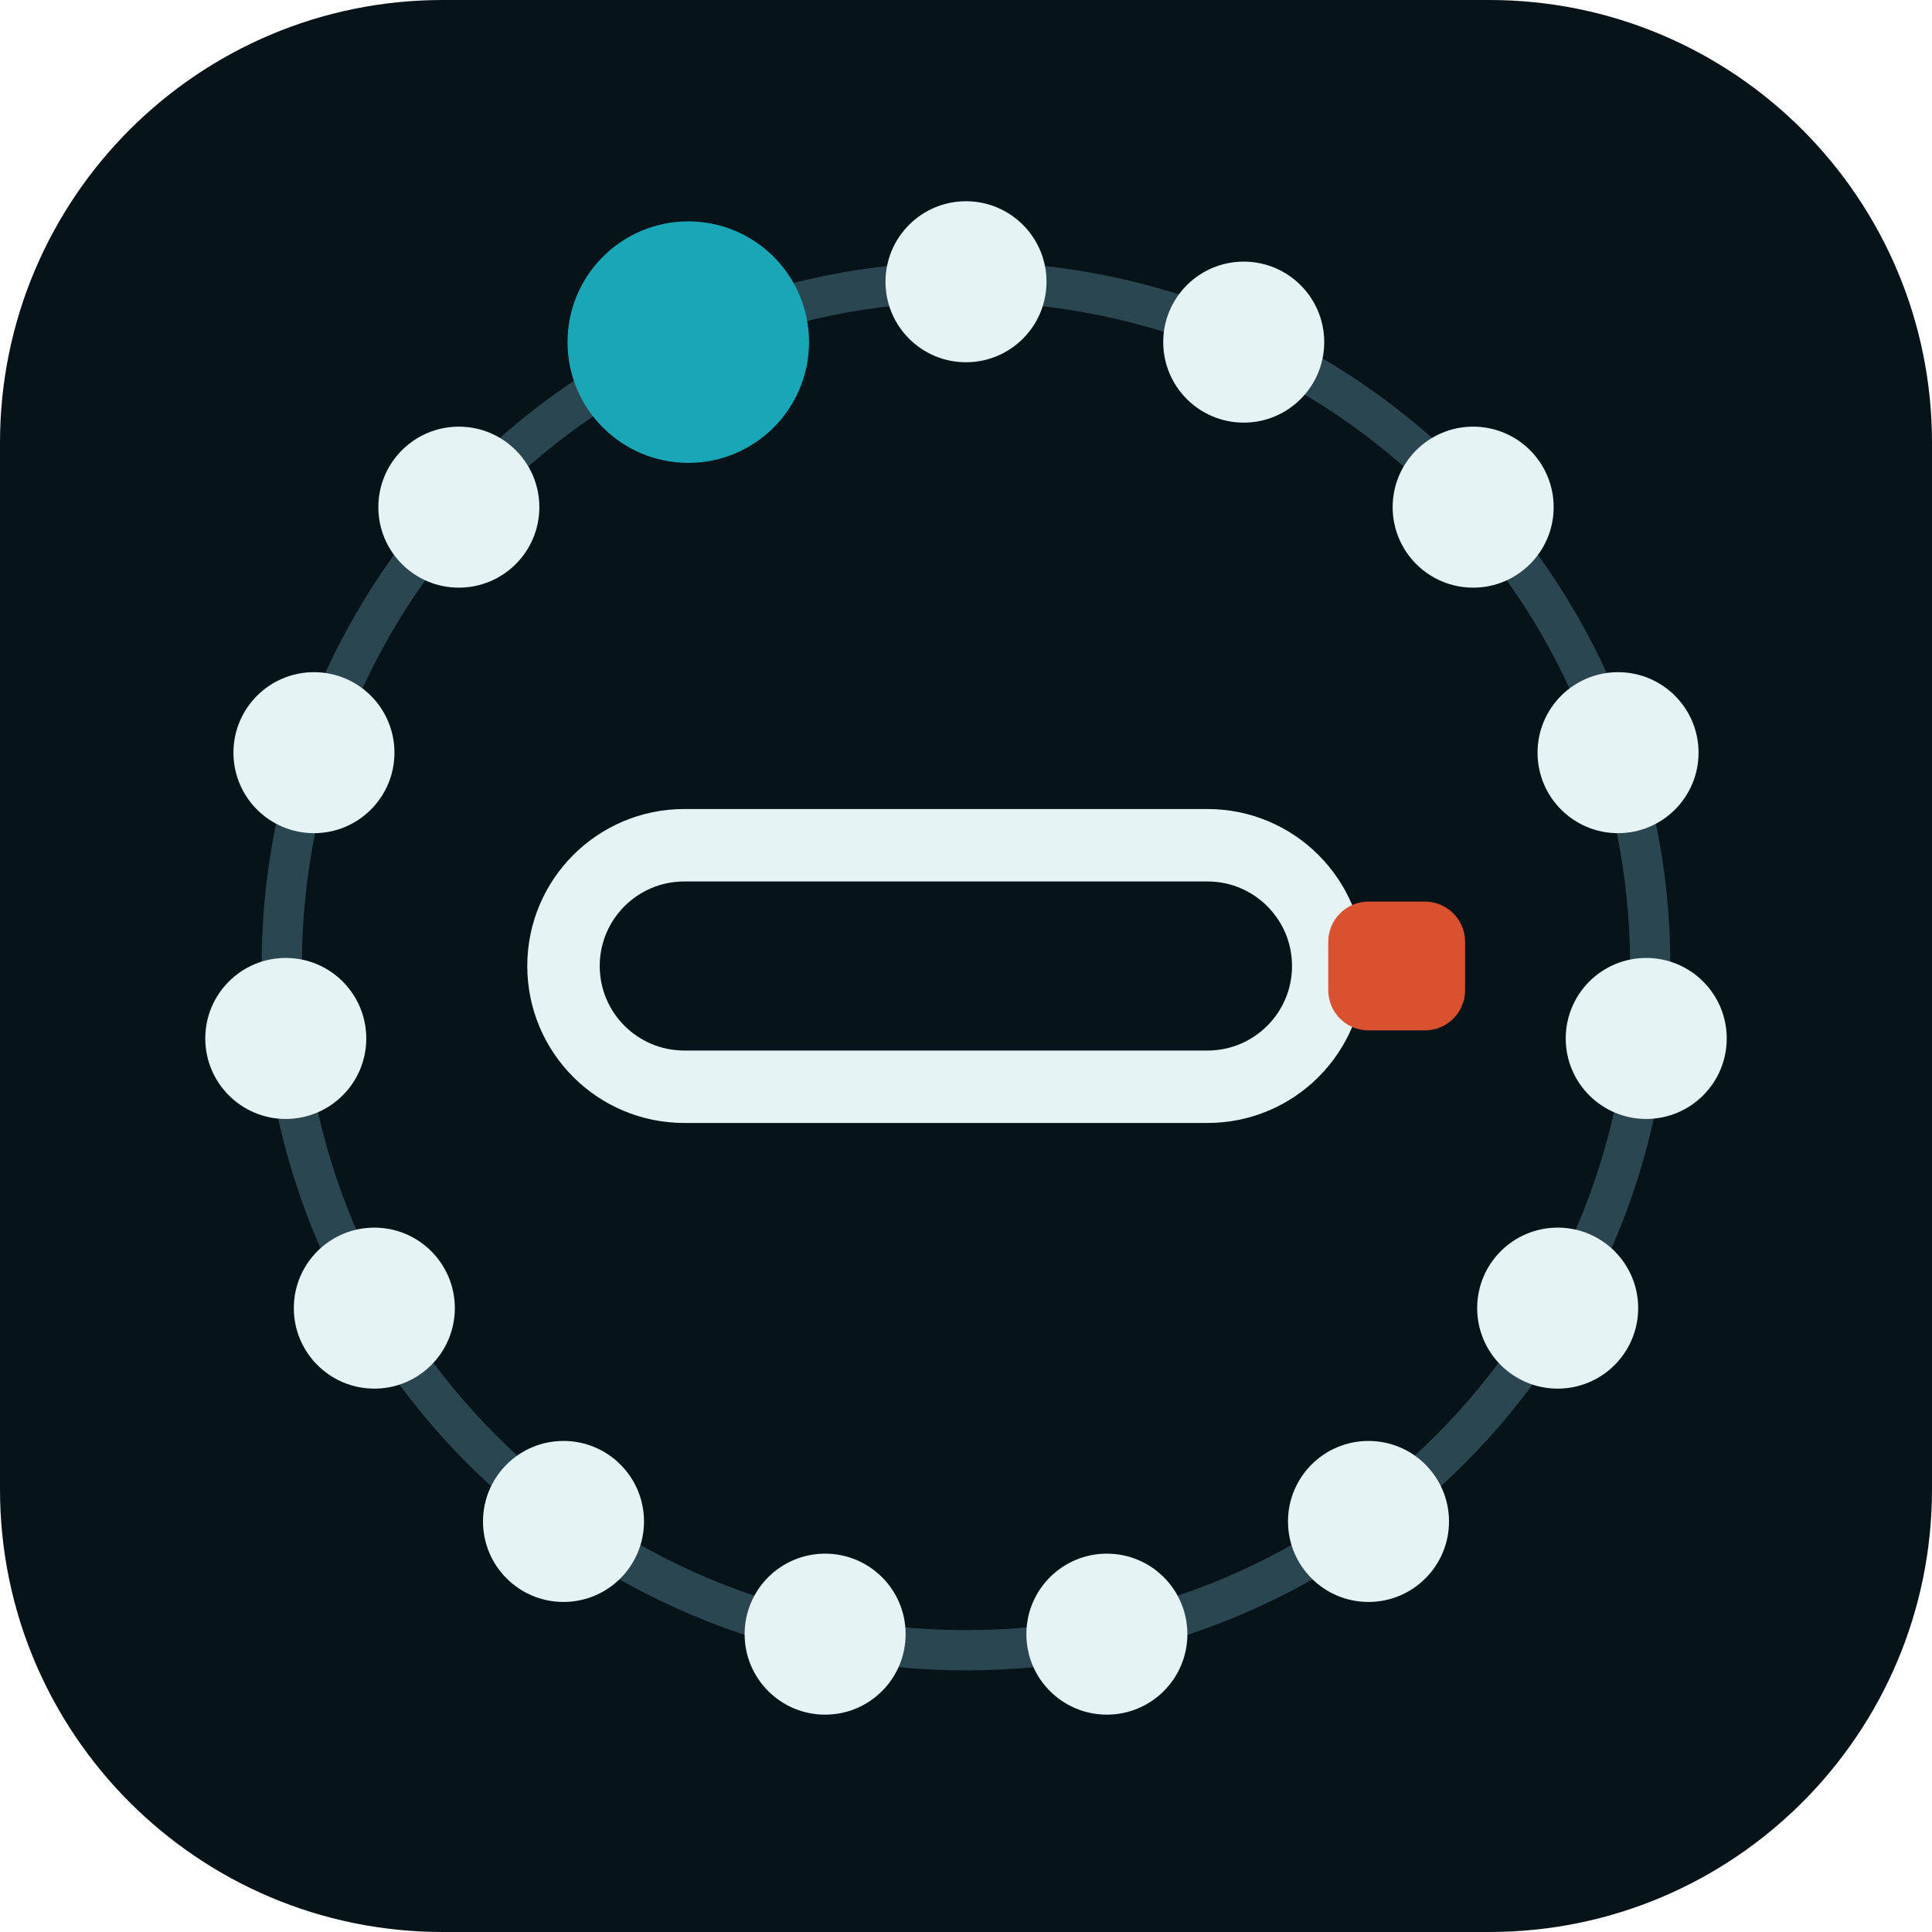
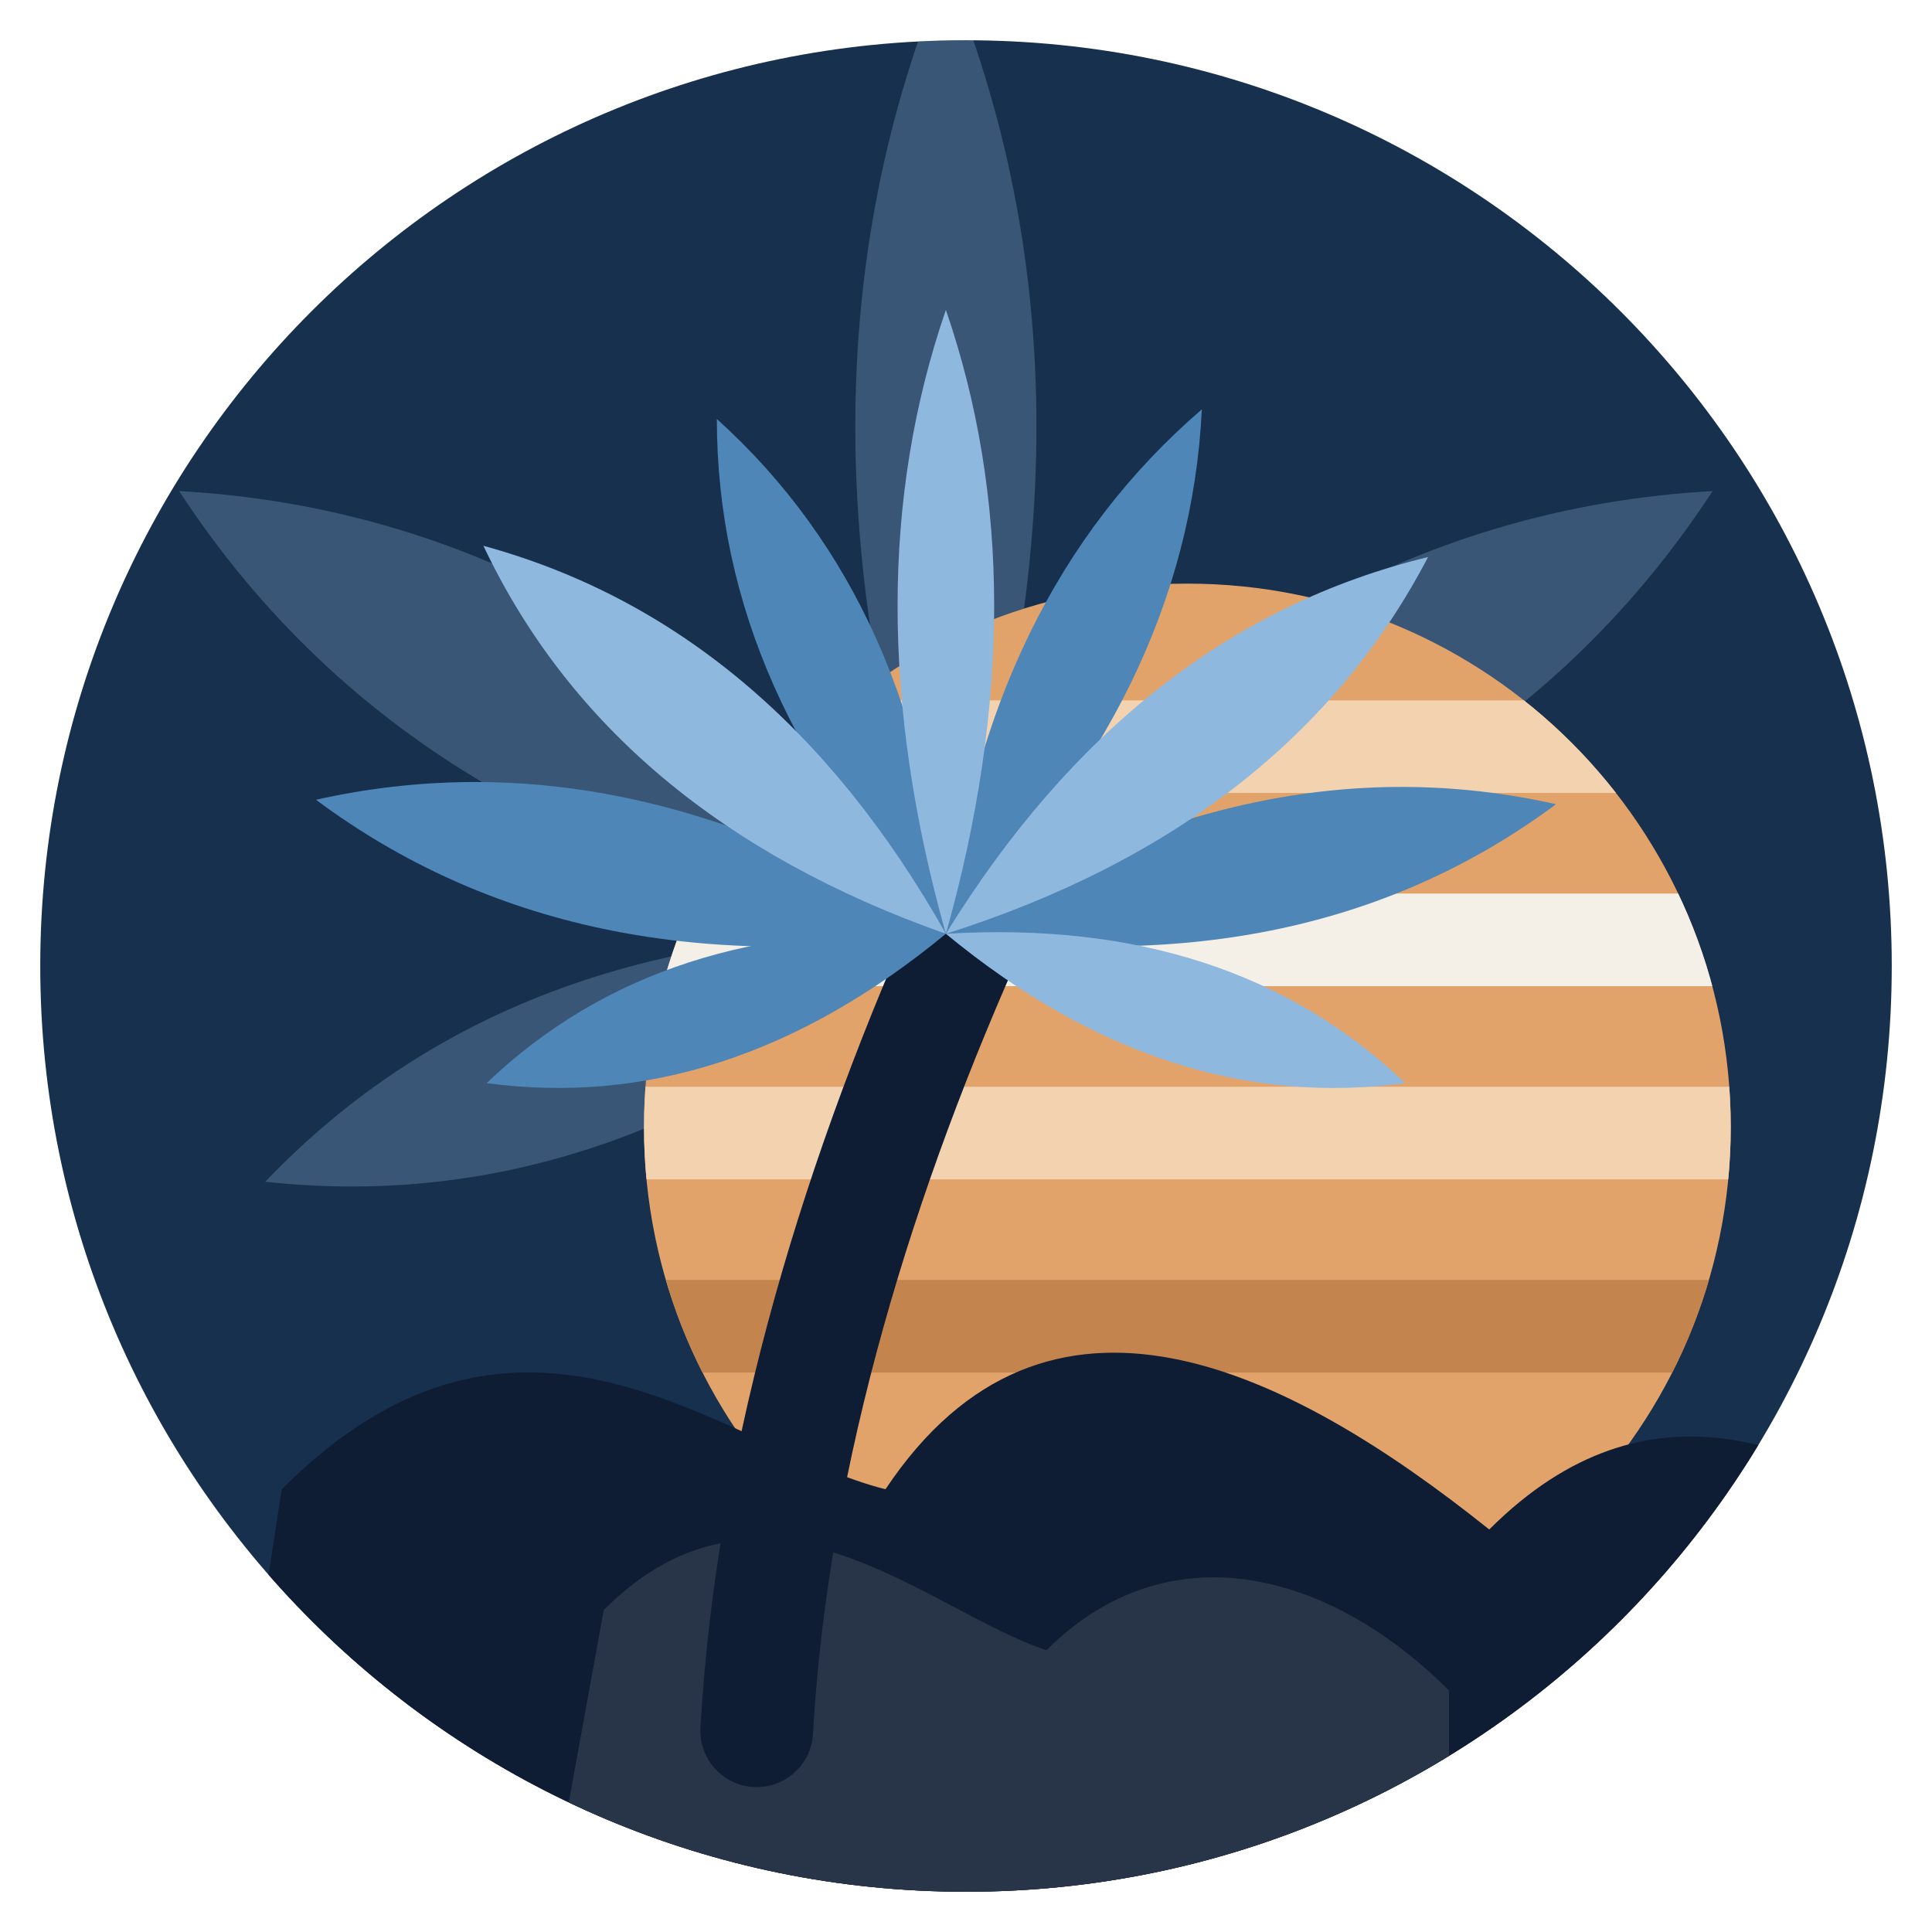
<svg xmlns="http://www.w3.org/2000/svg" viewBox="0 0 48 48">
-   <rect width="48" height="48" rx="11" fill="#061419" />
-   <circle cx="24" cy="24" r="17" fill="none" stroke="#2a4650" stroke-width="1" />
-   <g fill="#e6f3f4">
-     <circle cx="24" cy="7" r="2" />
-     <circle cx="30.9" cy="8.5" r="2" />
-     <circle cx="36.6" cy="12.6" r="2" />
-     <circle cx="40.2" cy="18.7" r="2" />
-     <circle cx="40.9" cy="25.8" r="2" />
-     <circle cx="38.7" cy="32.5" r="2" />
-     <circle cx="34" cy="37.8" r="2" />
-     <circle cx="27.5" cy="40.6" r="2" />
-     <circle cx="20.5" cy="40.6" r="2" />
-     <circle cx="14" cy="37.8" r="2" />
-     <circle cx="9.3" cy="32.5" r="2" />
-     <circle cx="7.1" cy="25.8" r="2" />
-     <circle cx="7.8" cy="18.7" r="2" />
-     <circle cx="11.4" cy="12.6" r="2" />
+   <defs>
+     <clipPath id="disc">
+       <circle cx="24" cy="24" r="23" />
+     </clipPath>
+     <clipPath id="sun">
+       <circle cx="29.5" cy="28" r="13.5" />
+     </clipPath>
+   </defs>
+   <g clip-path="url(#disc)">
+     <rect width="48" height="48" fill="#17304e" />
+     <g fill="#8fb8de" opacity="0.28">
+       <path d="M23.50 23.20 Q15.52 12.82 4.45 12.20 Q10.52 21.48 23.50 23.20Z" />
+       <path d="M23.50 23.20 Q28.00 10.00 23.50 -0.80 Q19.00 10.00 23.50 23.20Z" />
+       <path d="M23.50 23.20 Q36.48 21.48 42.55 12.20 Q31.48 12.82 23.50 23.20Z" />
+       <path d="M23.50 23.20 Q12.83 22.83 6.59 29.36 Q15.57 30.34 23.50 23.20Z" />
+       <path d="M23.50 23.20 Q31.43 30.34 40.41 29.36 Q34.17 22.83 23.50 23.20Z" />
+     </g>
+     <g clip-path="url(#sun)">
+       <rect x="14" y="13" width="32" height="30" fill="#e2a36a" />
+       <rect x="14" y="17.4" width="32" height="2.3" fill="#f3d2b0" />
+       <rect x="14" y="22.2" width="32" height="2.3" fill="#f4f0e8" />
+       <rect x="14" y="27" width="32" height="2.3" fill="#f3d2b0" />
+       <rect x="14" y="31.8" width="32" height="2.3" fill="#c4844e" />
+     </g>
+     <path d="M7 37c6-6 11-1 15 0 4-6 10-3 15 1 4-4 8-2 11 0v12H5z" fill="#0e1c34" />
+     <path d="M15 40c4-4 8 0 11 1 3-3 7-2 10 1v9H13z" fill="#283549" />
+     <path d="M18.8 43c.4-7 2.6-14 5.4-20.2" fill="none" stroke="#0e1c34" stroke-width="2.8" stroke-linecap="round" />
+     <g fill="#4f86b8">
+       <path d="M23.50 23.20 Q15.58 18.14 7.85 19.87 Q14.21 24.60 23.50 23.20Z" />
+       <path d="M23.50 23.20 Q22.93 15.03 17.81 10.41 Q17.81 17.30 23.50 23.20Z" />
+       <path d="M23.50 23.20 Q29.51 17.26 29.86 10.17 Q24.48 14.80 23.50 23.20Z" />
+       <path d="M23.50 23.20 Q32.50 24.56 38.66 19.98 Q31.17 18.30 23.50 23.20Z" />
+       <path d="M23.50 23.20 Q16.42 22.77 12.09 26.91 Q18.03 27.71 23.50 23.20Z" />
+     </g>
+     <g fill="#8fb8de">
+       <path d="M23.50 23.20 Q19.17 15.52 12.01 13.56 Q15.19 20.27 23.50 23.20Z" />
+       <path d="M23.50 23.20 Q25.90 14.67 23.50 7.70 Q21.10 14.67 23.50 23.20Z" />
+       <path d="M23.50 23.20 Q32.00 20.50 35.48 13.84 Q28.18 15.61 23.50 23.20Z" />
+       <path d="M23.50 23.20 Q28.97 27.71 34.91 26.91 Q30.58 22.77 23.50 23.20Z" />
+     </g>
  </g>
-   <circle cx="17.1" cy="8.5" r="3" fill="#19a7b8" />
-   <rect x="14" y="21" width="19" height="6" rx="3" fill="none" stroke="#e6f3f4" stroke-width="1.8" />
-   <rect x="33" y="22.4" width="3.4" height="3.2" rx="1" fill="#d9512f" />
</svg>
